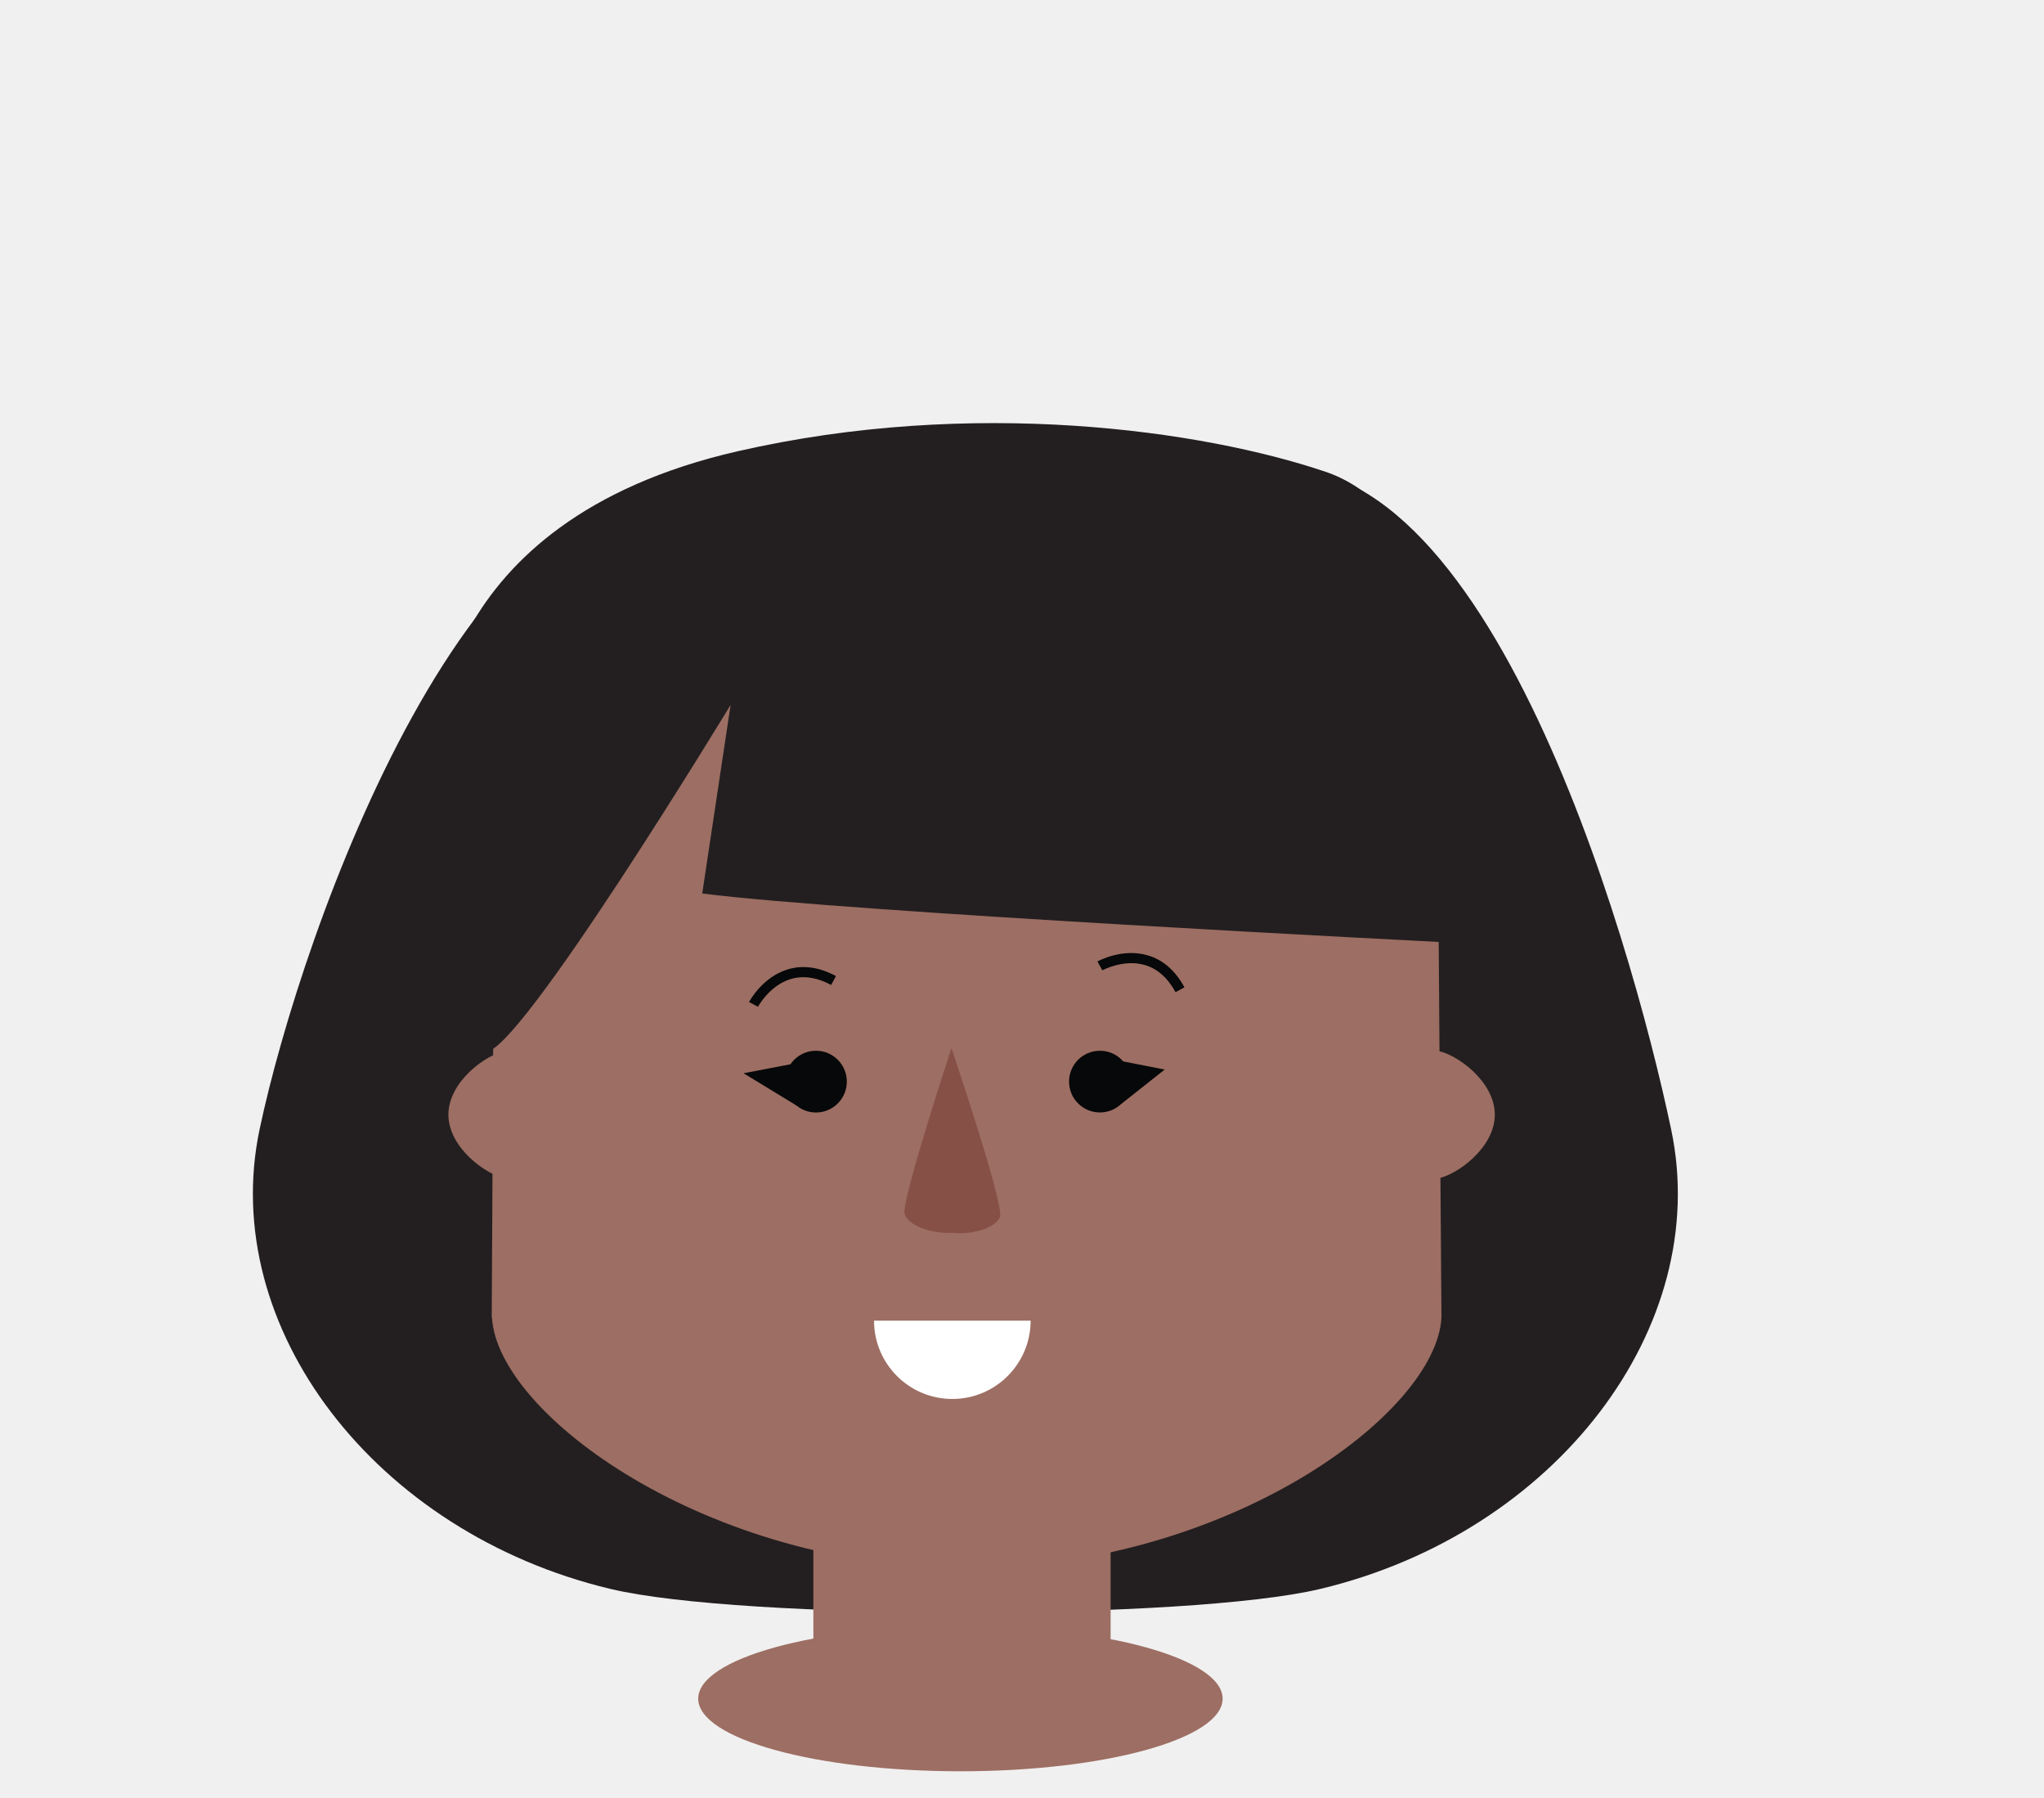
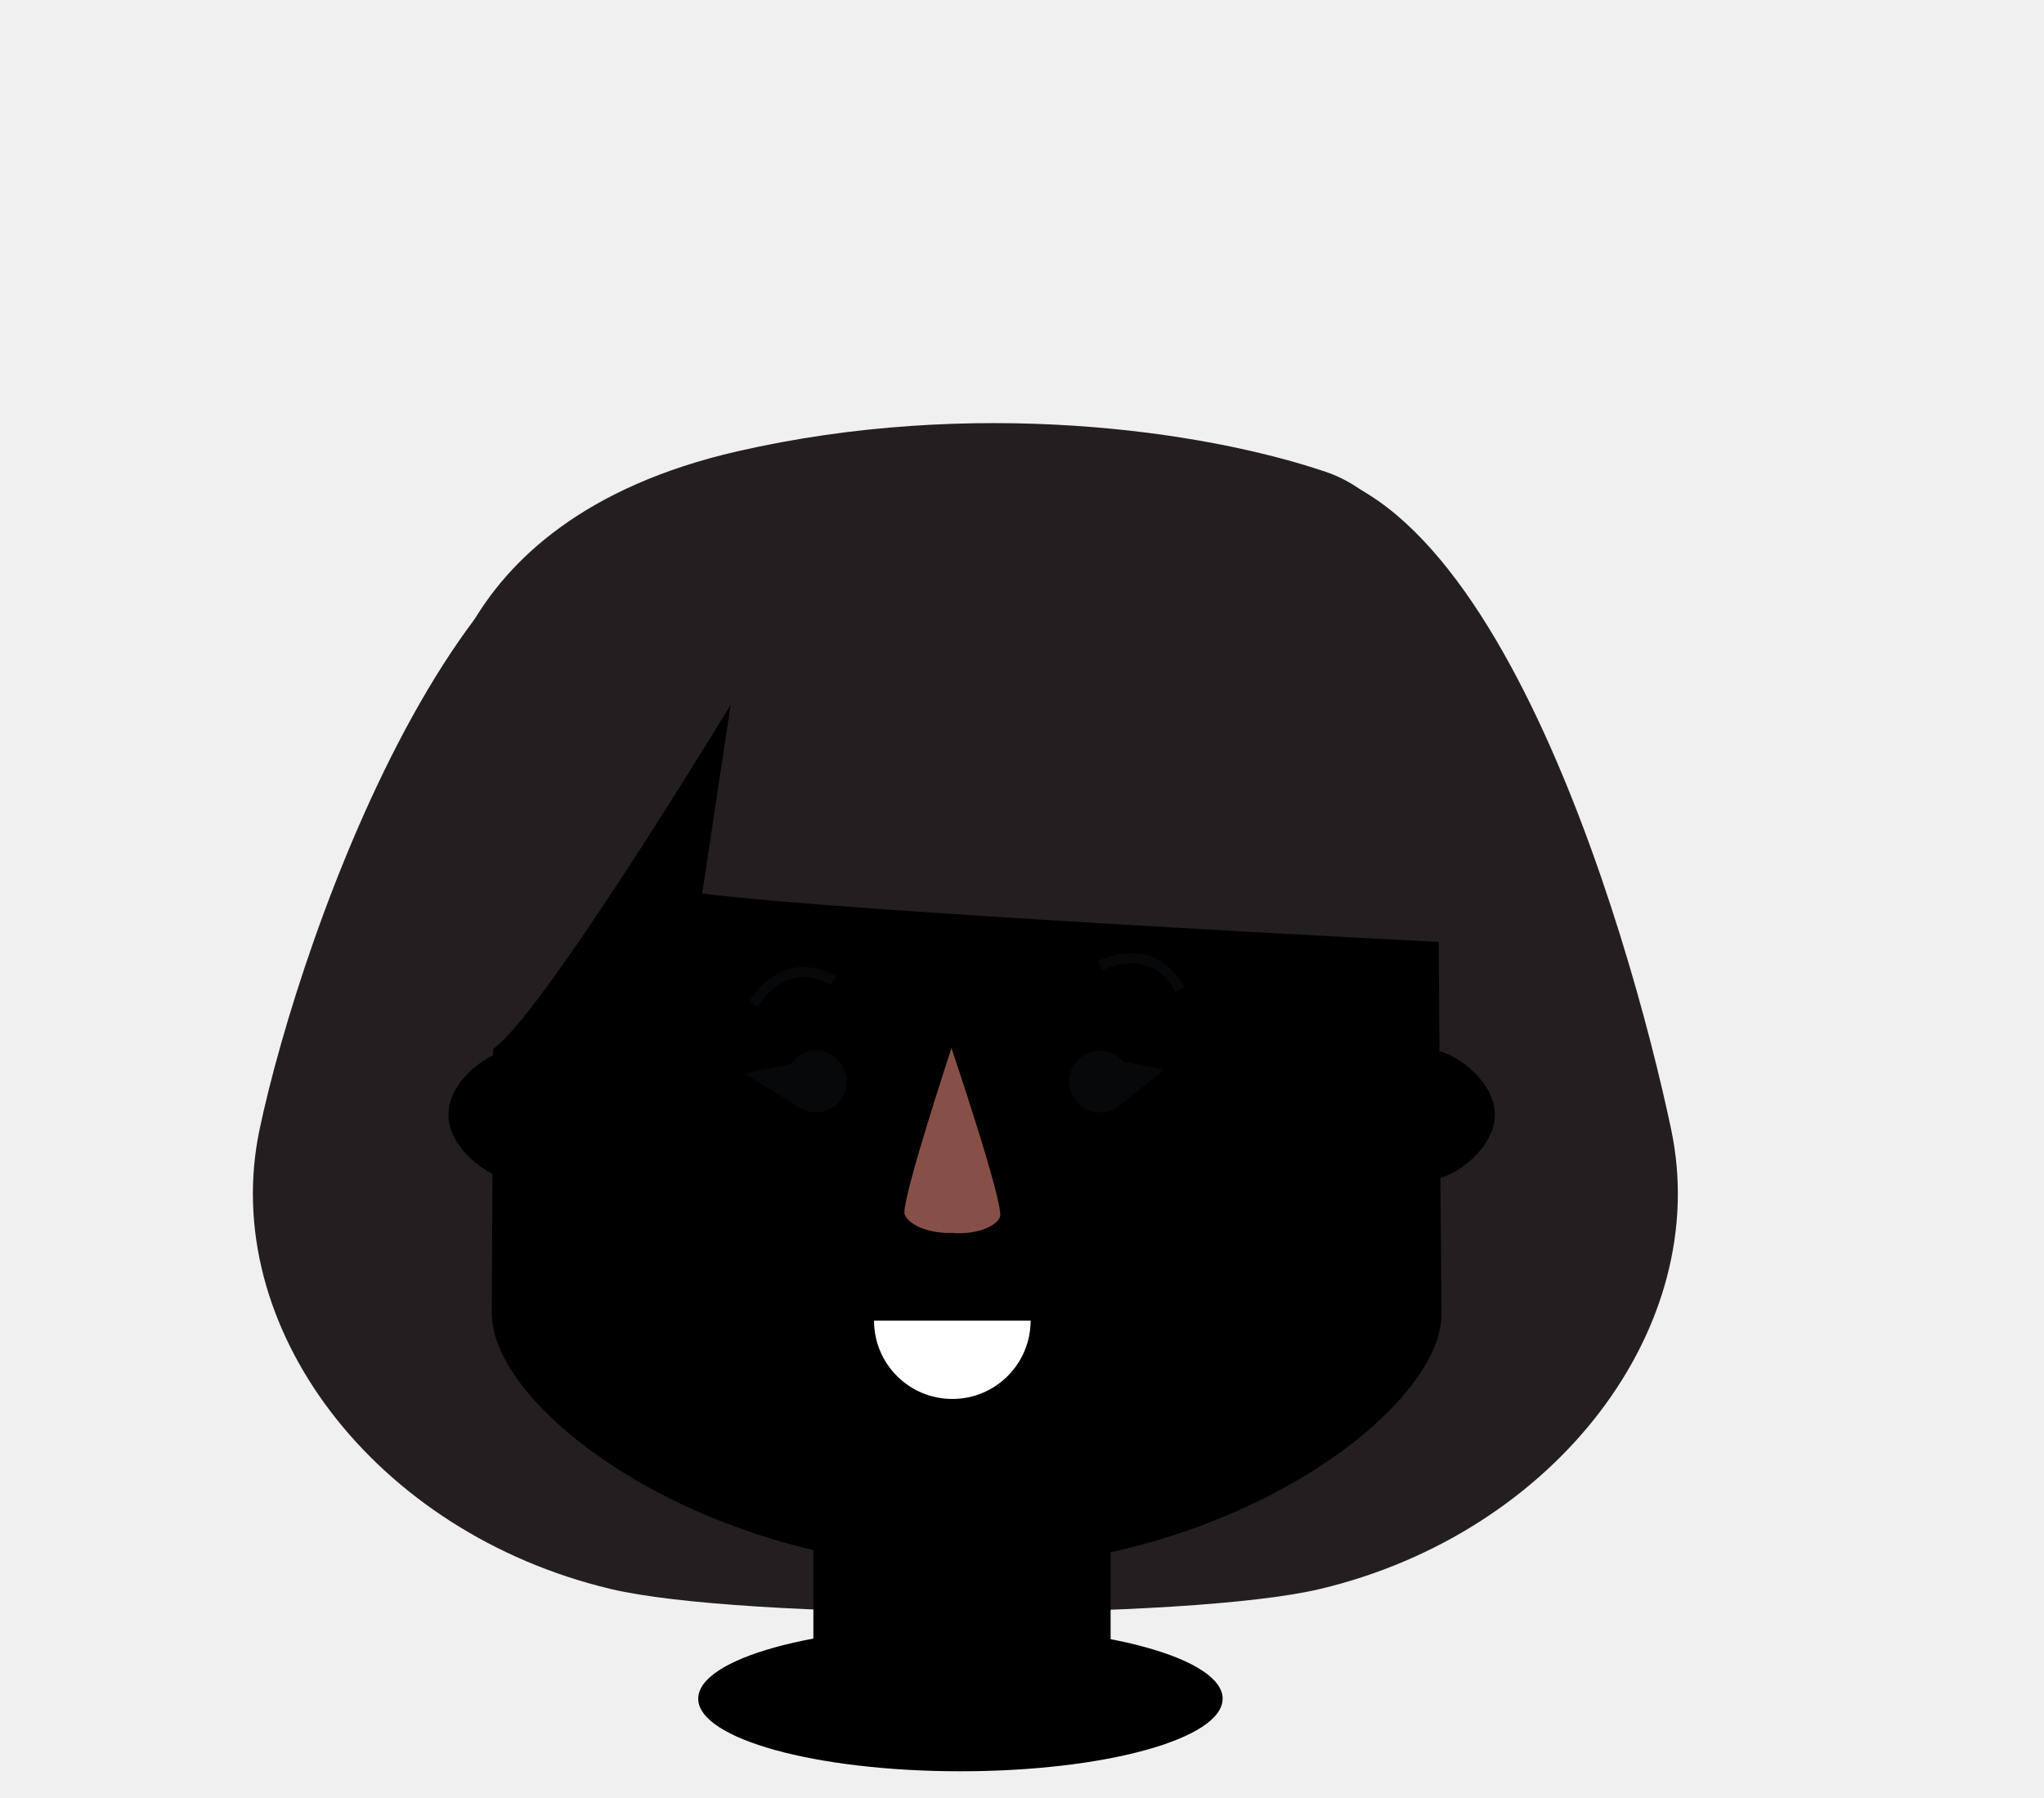
<svg x="0px" y="0px" width="173.998px" height="153.019px" viewBox="0 0 173.998 153.019">
  <path fill="#231F20" d="M126.669,102.442c-21.88,4.33-23.971,9.613-47.981,9.126c-23.955-0.487-45.383-9.869-45.383-11.993l3.28-35.356c0-2.125,1.395-3.682,4.046-3.682h73.718c2.654,0,7.704,4.482,7.704,6.606L126.669,102.442z" />
  <path fill="#F8B133" d="M123.876,66.777" />
  <path fill="#231F20" d="M142.26,96.142c-3.547-16.829-16.187-60.769-36.219-55.994c-6.656,1.587-38.917,3.487-45.573,1.9c-20.033-4.775-34.825,37.265-38.372,54.094c-3.543,16.826,9.835,34.331,29.874,39.111c11.214,2.675,49.202,2.675,60.417,0C132.425,130.473,145.804,112.968,142.26,96.142z" />
-   <g fill="#9D6E63">
+   <g class="fill-piel-b">
    <path d="M122.449,77.269c0-17.912-18-32.622-40.202-32.622S42.045,59.456,42.045,77.366c0,0.203-0.186,34.789-0.186,34.789h0.022c0.463,8.258,18.373,21.318,40.414,21.318c22.042,0,39.951-13.061,40.412-21.318C122.707,112.154,122.449,77.473,122.449,77.269z" />
    <path d="M43.066,89.444c-1.651,0.286-4.894,2.612-4.894,5.437c0,2.826,3.243,5.151,4.894,5.438V89.444z" />
    <path d="M122.354,100.319c1.653-0.286,4.894-2.611,4.894-5.438c0-2.825-3.24-5.151-4.894-5.437V100.319z" />
  </g>
  <g fill="#060809">
    <path d="M69.462,89.441c1.45,0,2.625,1.178,2.625,2.628s-1.175,2.628-2.625,2.628c-1.454,0-2.625-1.178-2.625-2.628S68.008,89.441,69.462,89.441z" />
    <circle cx="93.631" cy="92.068" r="2.626" />
    <path d="M100.068,84.454c-0.666-1.22-1.541-1.996-2.614-2.309c-1.812-0.53-3.6,0.442-3.614,0.449l-0.417-0.751c0.082-0.048,2.108-1.154,4.267-0.527c1.301,0.377,2.354,1.292,3.136,2.727L100.068,84.454z" />
    <path d="M64.524,85.698l-0.763-0.404c0.045-0.083,1.137-2.117,3.283-2.775c1.295-0.396,2.681-0.206,4.118,0.565l-0.409,0.757c-1.226-0.656-2.389-0.824-3.457-0.498C65.488,83.897,64.535,85.679,64.524,85.698z" />
  </g>
-   <g fill="#9D6E63">
+   <g class="fill-piel-b">
    <rect x="69.239" y="119.158" width="25.302" height="22.998" />
    <path d="M90.151,139.337c0,3.355-4.068,6.074-9.084,6.074c-5.013,0-9.082-2.719-9.082-6.074c0-3.354,4.069-6.073,9.082-6.073C86.083,133.264,90.151,135.983,90.151,139.337z" />
  </g>
  <path fill="#FFFFFF" d="M81.067,119.082c3.682,0,6.666-2.986,6.666-6.666h-13.33C74.403,116.096,77.385,119.082,81.067,119.082z" />
  <path fill="#875047" d="M80.995,89.221c0,0-4.344,13.155-3.985,14.145c0.332,0.915,2.133,1.659,4.014,1.576c1.875,0.187,3.715-0.45,4.097-1.344C85.536,102.63,80.995,89.221,80.995,89.221z" />
  <g fill="#060809">
    <polyline points="94.912,90.215 99.146,91.042 95.418,93.991" />
    <polyline points="67.291,90.592 63.296,91.357 67.816,94.111" />
  </g>
-   <ellipse fill="#9D6E63" cx="81.757" cy="144.594" rx="22.321" ry="6.18" />
+   <ellipse class="fill-piel-b" cx="81.757" cy="144.594" rx="22.321" ry="6.18" />
  <path fill="#231F20" d="M112.845,40.16c-10.523-3.559-30.054-6.326-50.06-1.746c-26.253,6.007-25.765,25.262-25.765,25.262l4.287,25.841C43.954,90.089,62.195,60,62.195,60l-2.417,16.055c12.34,1.588,62.871,4.133,62.871,4.133c0.375,0.084,5.143-0.773,5.492-0.813C128.141,79.374,127.496,45.116,112.845,40.16z" />
</svg>
